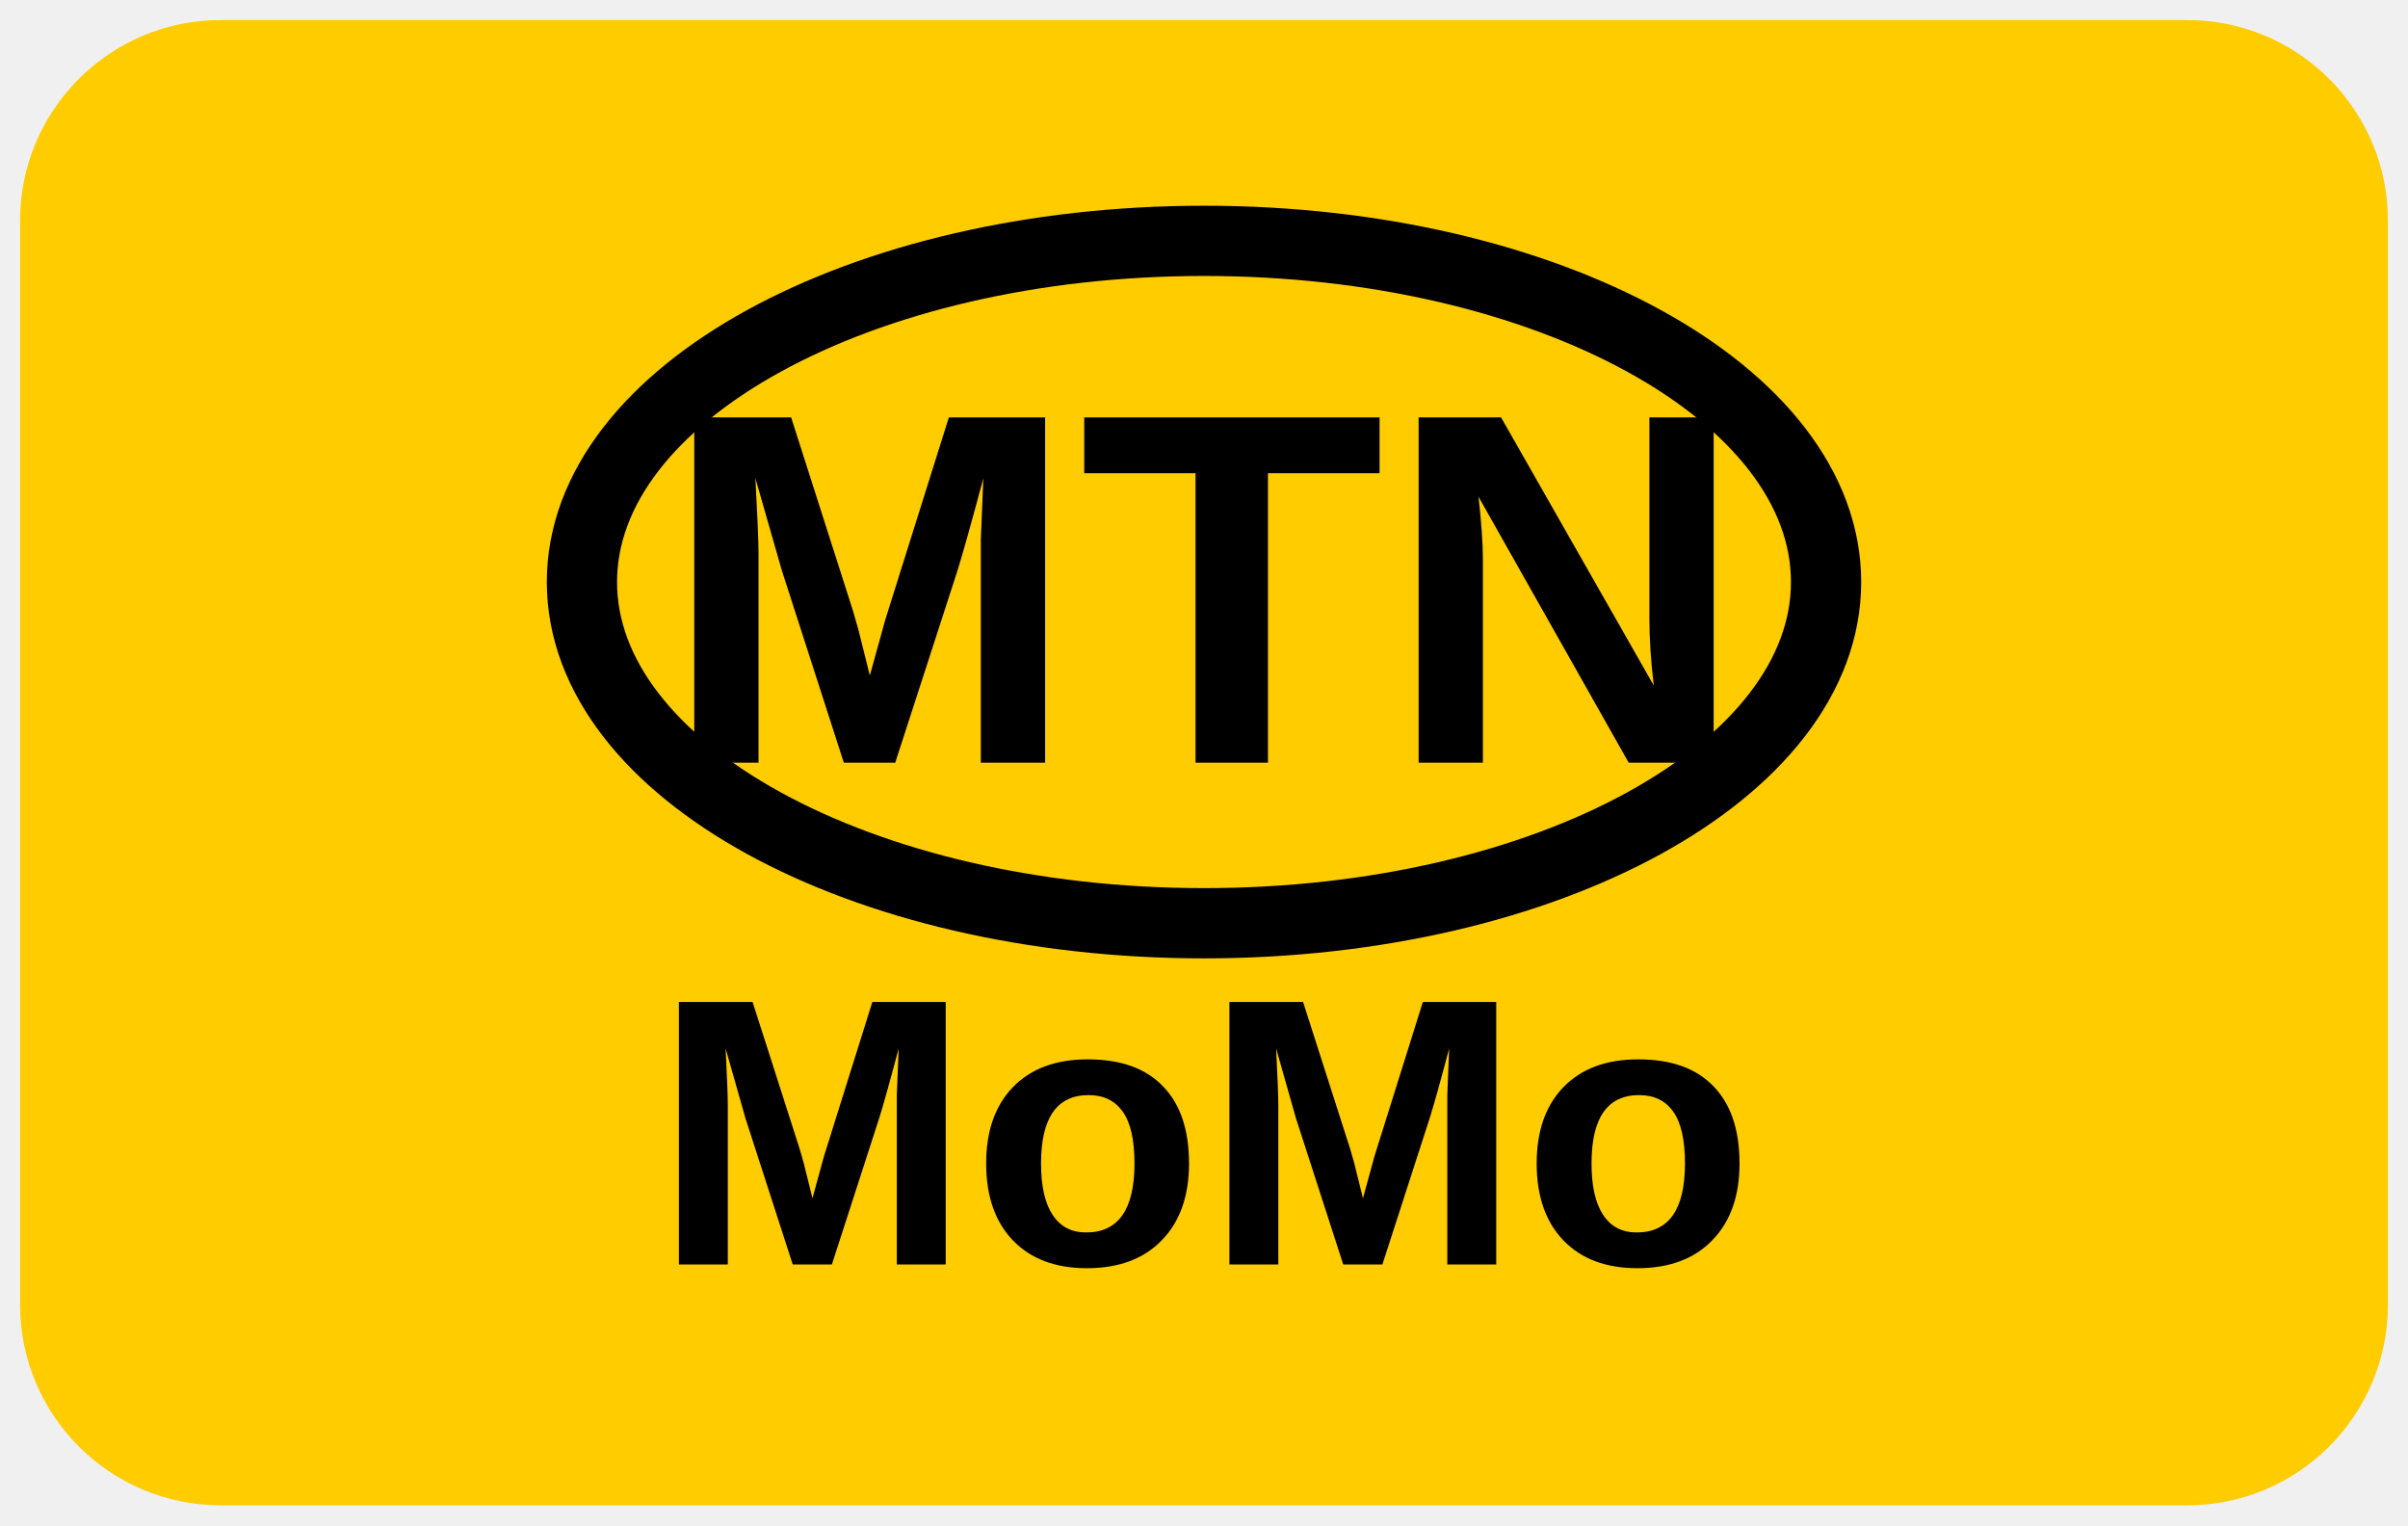
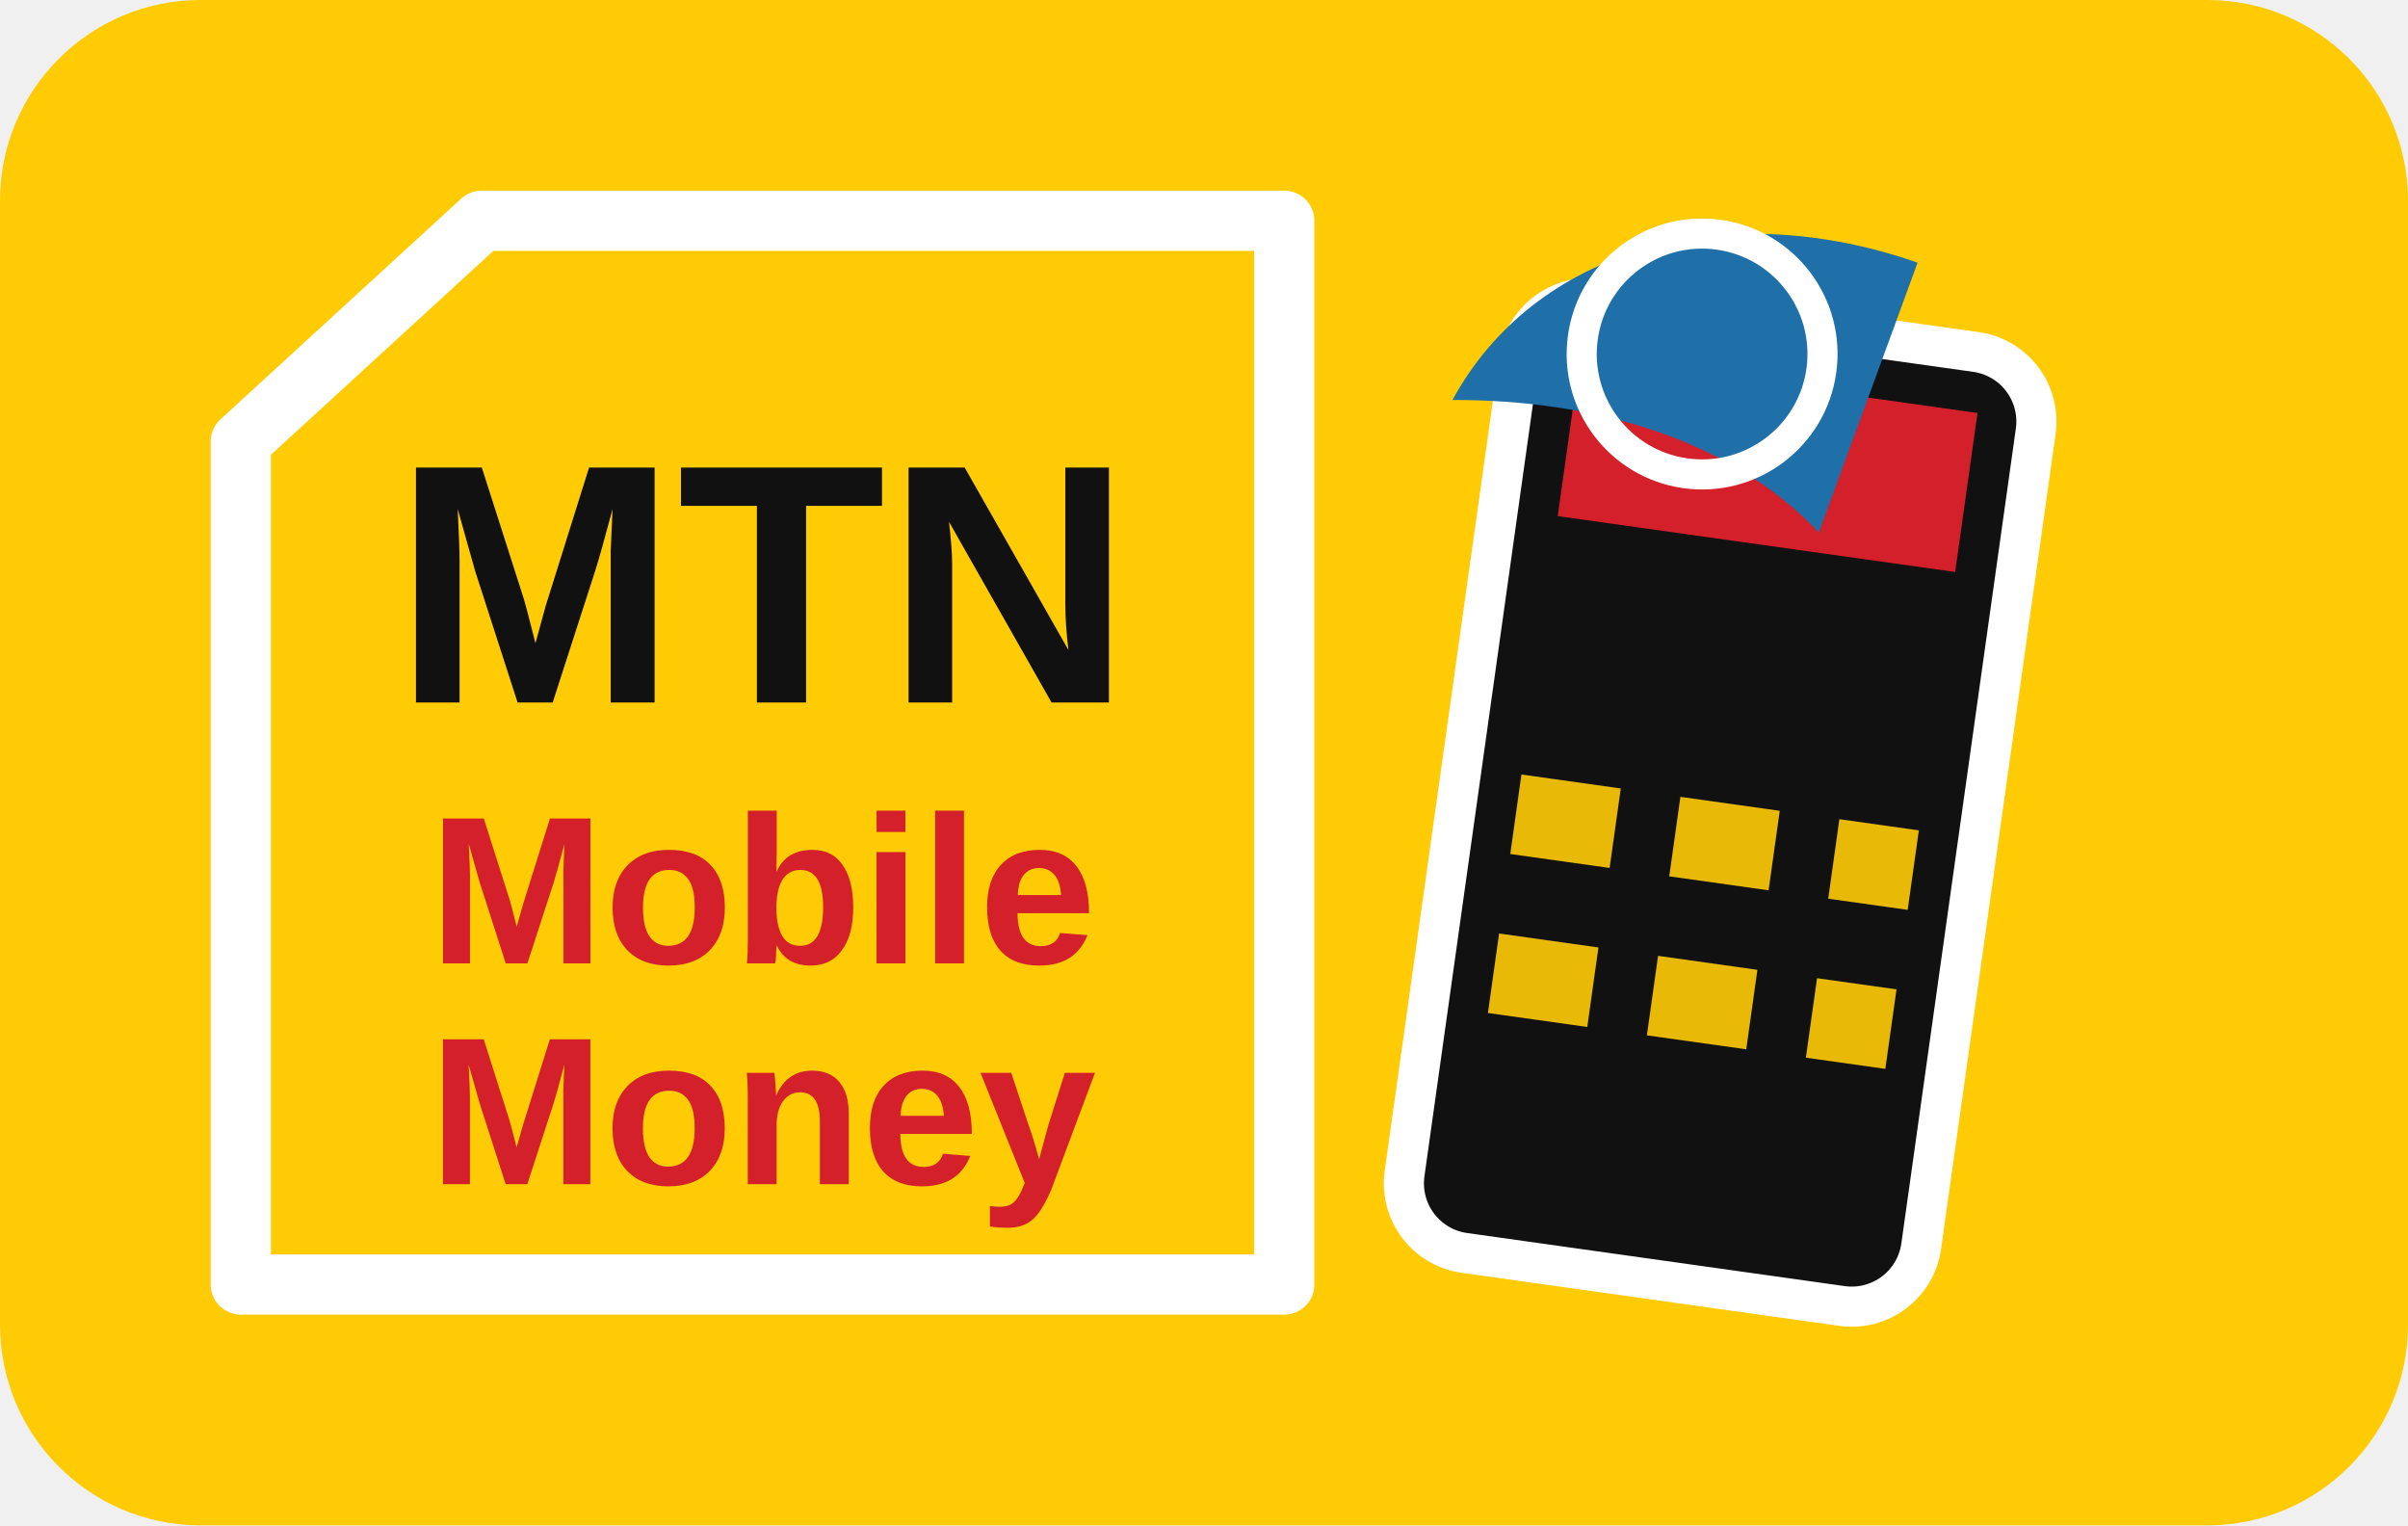
- <svg xmlns="http://www.w3.org/2000/svg" viewBox="0 0 120 76" role="img" aria-label="MTN MoMo">
-   <rect x="1" y="1" width="118" height="74" rx="10" fill="#FFCC00" />
-   <ellipse cx="60" cy="29" rx="31" ry="17" fill="none" stroke="#000" stroke-width="3.5" />
-   <text x="60" y="38" text-anchor="middle" font-family="Arial Black, Arial, Helvetica, sans-serif" font-size="25" font-weight="900" fill="#000">MTN</text>
-   <text x="60" y="63" text-anchor="middle" font-family="Arial, Helvetica, sans-serif" font-size="19" font-weight="800" fill="#000">MoMo</text>
+ <svg xmlns="http://www.w3.org/2000/svg" viewBox="0 0 120 76" role="img" aria-label="MTN Mobile Money">
+   <rect width="120" height="76" rx="10" fill="#FFCB05" />
+   <path d="M12 22 L24 11 H64 V64 H12 Z" fill="none" stroke="#fff" stroke-width="3" stroke-linejoin="round" />
+   <text x="38" y="35" text-anchor="middle" font-family="Arial Black, Arial, Helvetica, sans-serif" font-size="17" font-weight="900" fill="#111">MTN</text>
+   <text x="38" y="48" text-anchor="middle" font-family="Arial, Helvetica, sans-serif" font-size="10.5" font-weight="800" fill="#D3202A">Mobile</text>
+   <text x="38" y="59" text-anchor="middle" font-family="Arial, Helvetica, sans-serif" font-size="10.5" font-weight="800" fill="#D3202A">Money</text>
+   <g transform="rotate(8 86 38)">
+     <rect x="73" y="16" width="26" height="48" rx="3.5" fill="#111" stroke="#fff" stroke-width="2" />
+     <path d="M76 19h20v8H76z" fill="#D3202A" />
+     <path d="M76 40h5v4h-5zM84 40h5v4h-5zM92 40h4v4h-4zM76 48h5v4h-5zM84 48h5v4h-5zM92 48h4v4h-4z" fill="#FFCB05" opacity=".9" />
+     <path d="M70 22c3-8 12-12 22-10l-3 14c-5-4-12-5-19-4z" fill="#1F6FA8" />
+     <circle cx="82" cy="18" r="6" fill="none" stroke="#fff" stroke-width="1.5" />
+   </g>
</svg>
